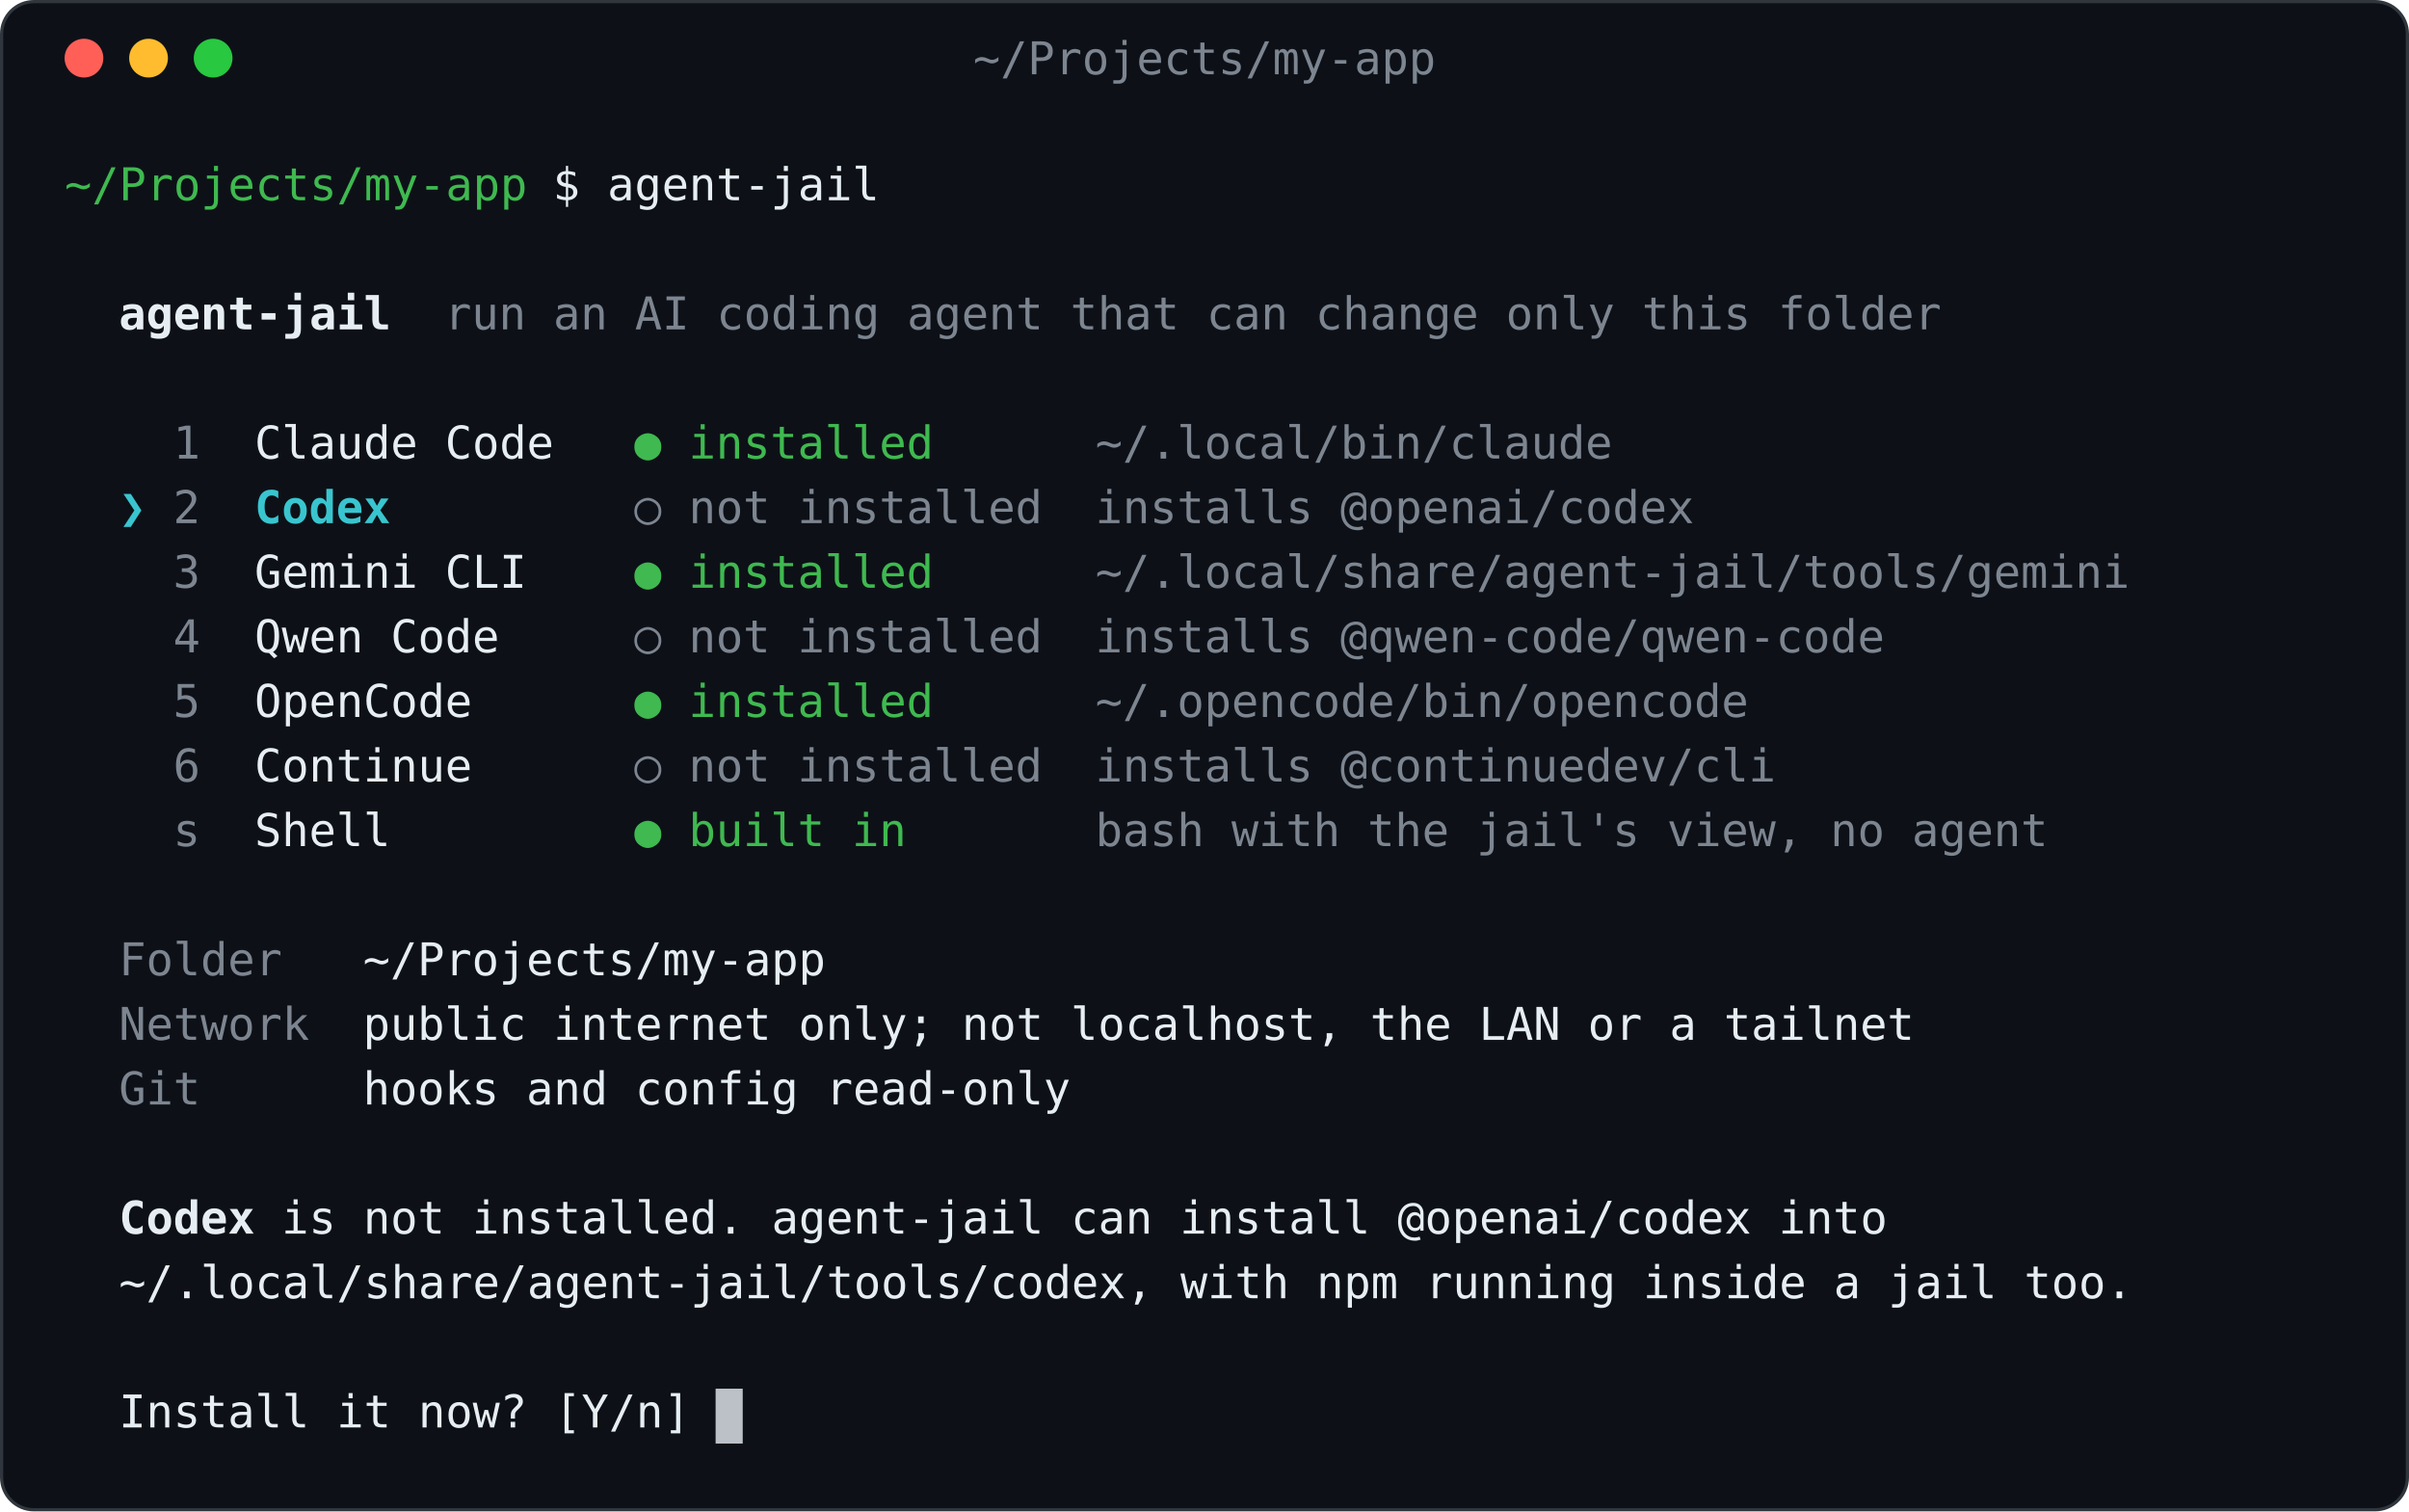
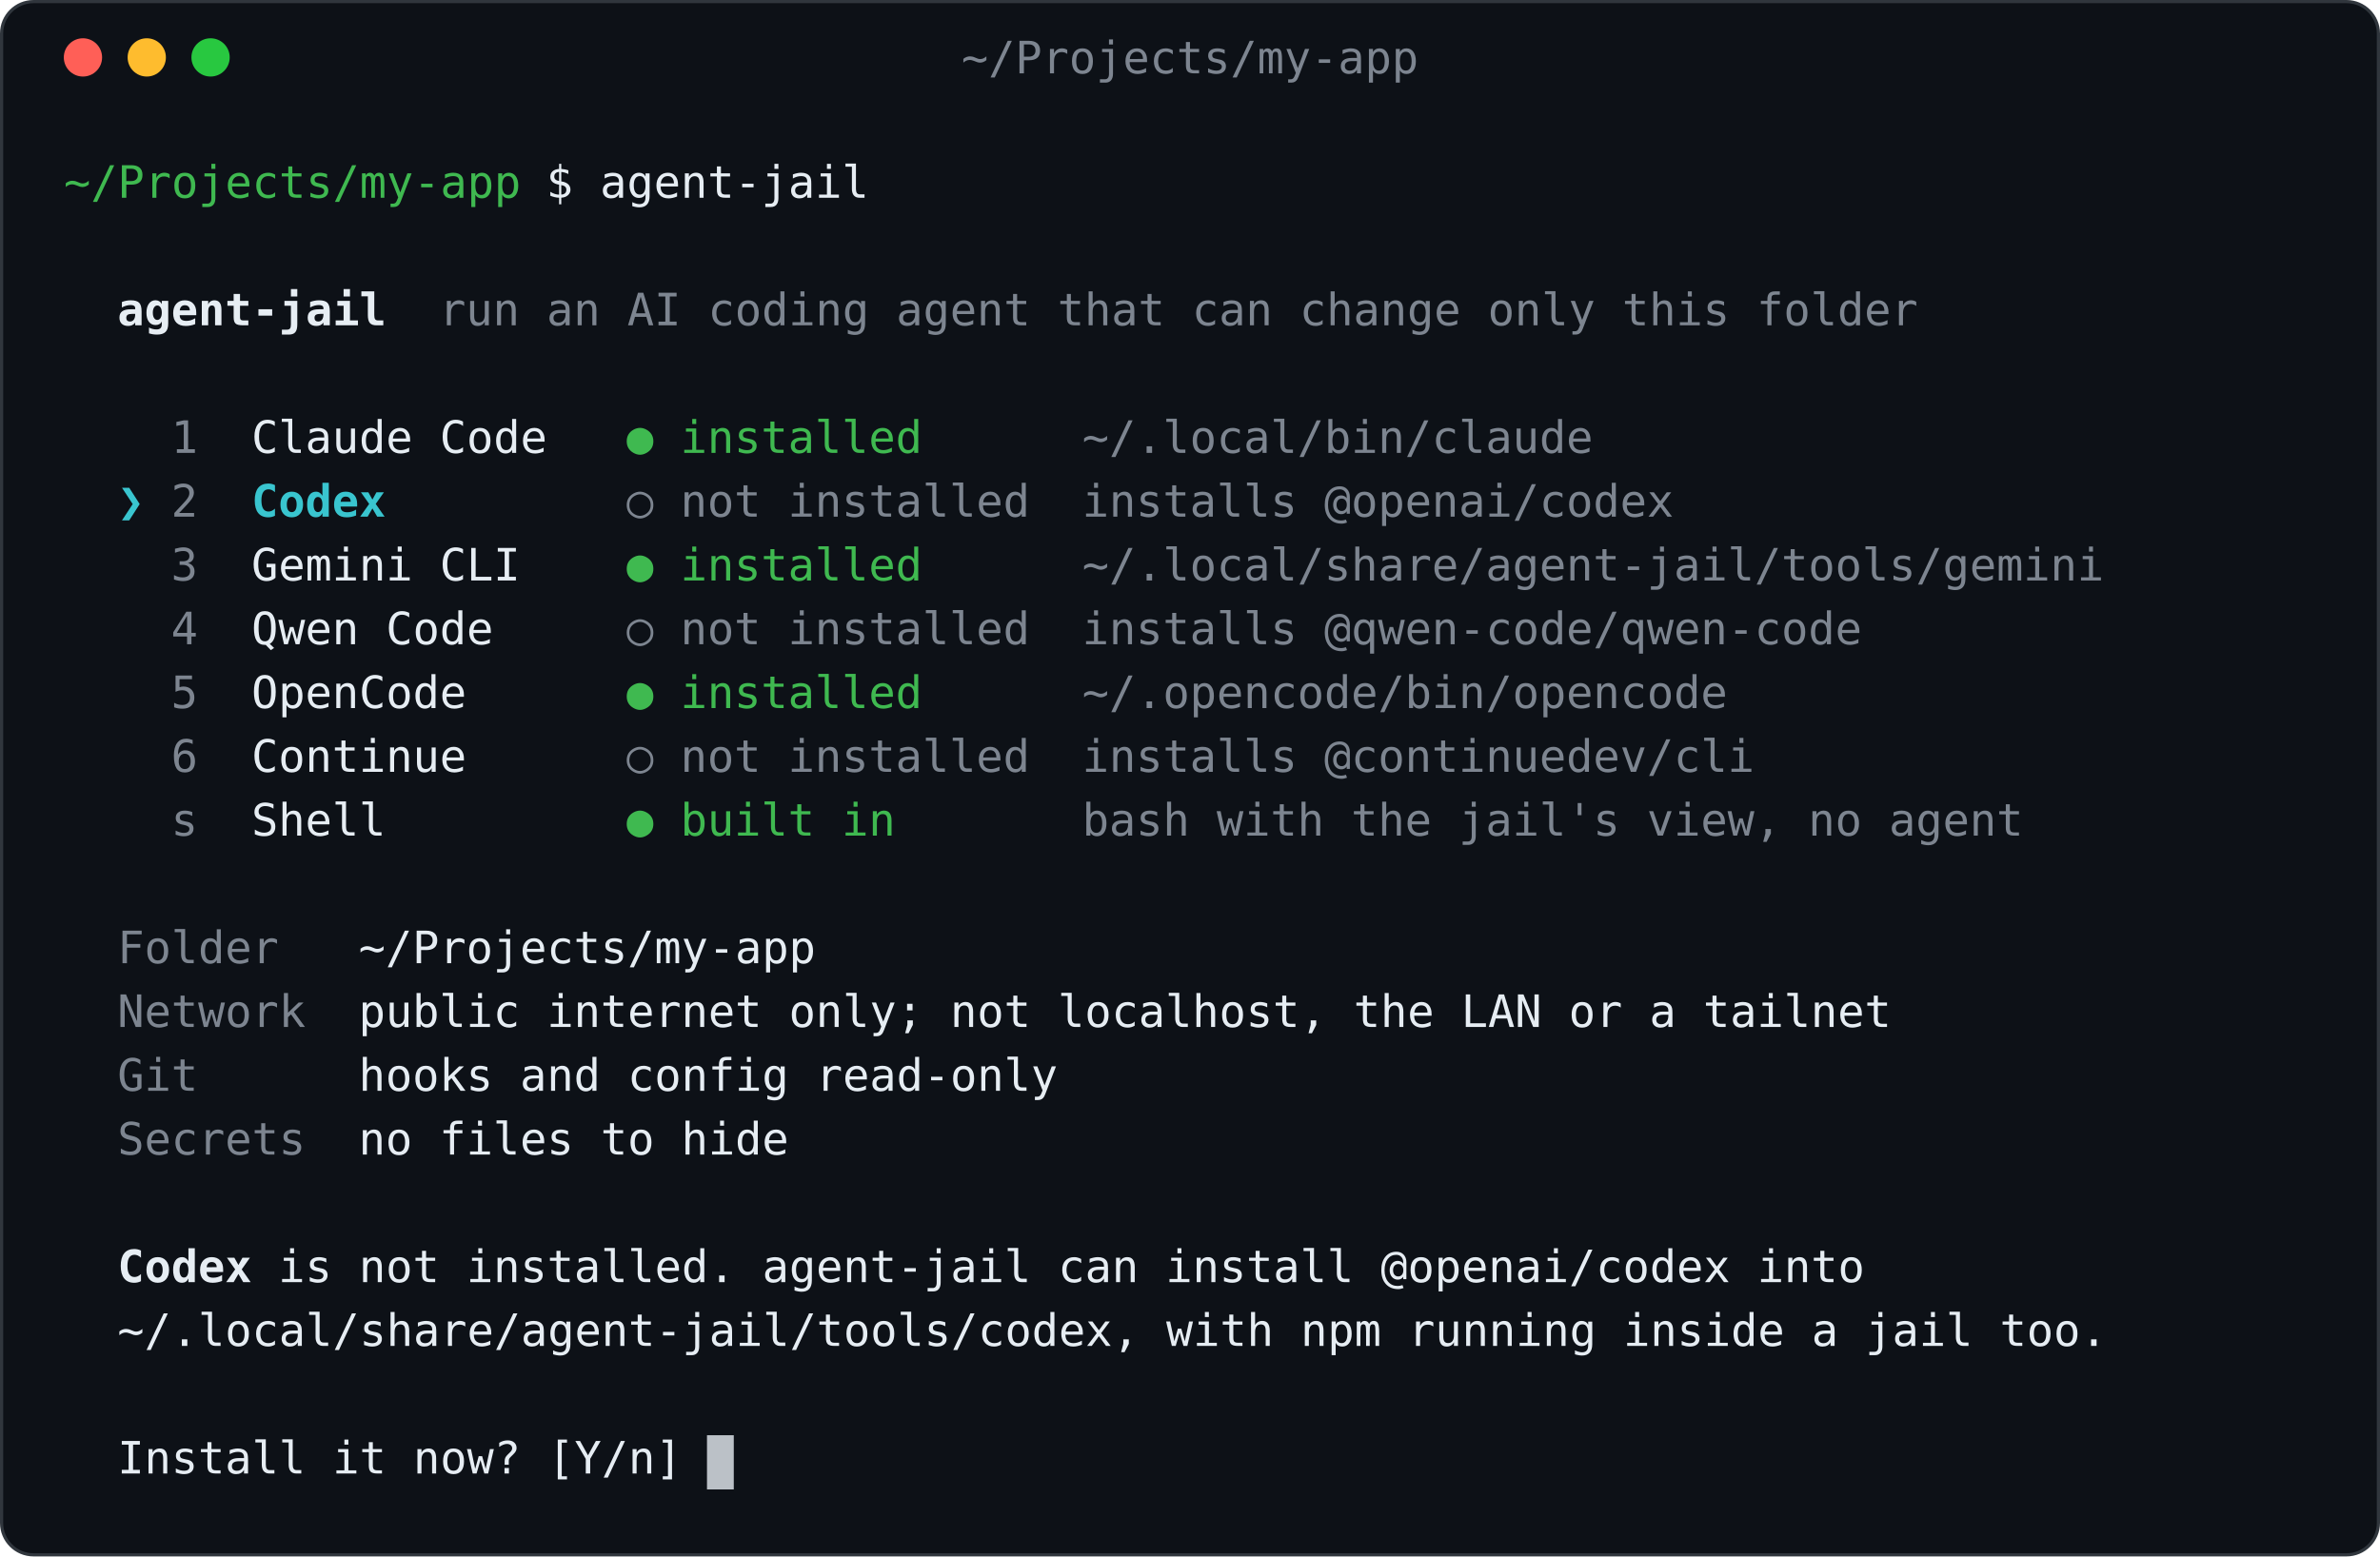
- <svg xmlns="http://www.w3.org/2000/svg" xml:space="preserve" width="746" height="468" viewBox="0 0 746 468" role="img" aria-label="The agent-jail picker: six coding agents, whether each is installed, and an offer to install Codex inside the jail">
+ <svg xmlns="http://www.w3.org/2000/svg" xml:space="preserve" width="746" height="488" viewBox="0 0 746 488" role="img" aria-label="The agent-jail picker: six coding agents, whether each is installed, and an offer to install Codex inside the jail">
  <style>text{font:14px ui-monospace, SFMono-Regular, "SF Mono", Menlo, Consolas, "DejaVu Sans Mono", "Liberation Mono", monospace;fill:#e6edf3;white-space:pre}.bold{font-weight:700}.cdim{fill:#7d8590}.c32{fill:#3fb950}.c36{fill:#39c5cf}</style>
-   <rect x="0.5" y="0.5" width="745" height="467" rx="10" fill="#0d1117" stroke="#30363d" />
+   <rect x="0.5" y="0.5" width="745" height="487" rx="10" fill="#0d1117" stroke="#30363d" />
  <circle cx="26" cy="18" r="6" fill="#ff5f57" />
  <circle cx="46" cy="18" r="6" fill="#febc2e" />
  <circle cx="66" cy="18" r="6" fill="#28c840" />
  <text x="373" y="23" text-anchor="middle" class="cdim">~/Projects/my-app</text>
  <text x="20.0" y="62" class="c32">~/Projects/my-app</text>
  <text x="171.2" y="62">$ agent-jail</text>
  <text x="36.8" y="102" class="bold">agent-jail</text>
  <text x="137.6" y="102" class="cdim">run an AI coding agent that can change only this folder</text>
  <text x="53.6" y="142" class="cdim">1</text>
  <text x="78.8" y="142">Claude Code</text>
  <text x="196.4" y="142" class="c32">● installed</text>
  <text x="339.2" y="142" class="cdim">~/.local/bin/claude</text>
  <text x="36.8" y="162" class="c36">❯</text>
  <text x="53.6" y="162" class="cdim">2</text>
  <text x="78.8" y="162" class="bold c36">Codex</text>
  <text x="196.4" y="162" class="cdim">○ not installed</text>
  <text x="339.2" y="162" class="cdim">installs @openai/codex</text>
  <text x="53.6" y="182" class="cdim">3</text>
  <text x="78.8" y="182">Gemini CLI</text>
  <text x="196.4" y="182" class="c32">● installed</text>
  <text x="339.2" y="182" class="cdim">~/.local/share/agent-jail/tools/gemini</text>
  <text x="53.6" y="202" class="cdim">4</text>
  <text x="78.8" y="202">Qwen Code</text>
  <text x="196.4" y="202" class="cdim">○ not installed</text>
  <text x="339.2" y="202" class="cdim">installs @qwen-code/qwen-code</text>
  <text x="53.6" y="222" class="cdim">5</text>
  <text x="78.8" y="222">OpenCode</text>
  <text x="196.4" y="222" class="c32">● installed</text>
  <text x="339.2" y="222" class="cdim">~/.opencode/bin/opencode</text>
  <text x="53.6" y="242" class="cdim">6</text>
  <text x="78.8" y="242">Continue</text>
  <text x="196.4" y="242" class="cdim">○ not installed</text>
  <text x="339.2" y="242" class="cdim">installs @continuedev/cli</text>
  <text x="53.6" y="262" class="cdim">s</text>
  <text x="78.8" y="262">Shell</text>
  <text x="196.4" y="262" class="c32">● built in</text>
  <text x="339.2" y="262" class="cdim">bash with the jail's view, no agent</text>
  <text x="36.8" y="302" class="cdim">Folder</text>
  <text x="112.4" y="302">~/Projects/my-app</text>
  <text x="36.8" y="322" class="cdim">Network</text>
  <text x="112.4" y="322">public internet only; not localhost, the LAN or a tailnet</text>
  <text x="36.8" y="342" class="cdim">Git</text>
  <text x="112.4" y="342">hooks and config read-only</text>
-   <text x="36.8" y="382" class="bold">Codex</text>
-   <text x="87.2" y="382">is not installed. agent-jail can install @openai/codex into</text>
-   <text x="36.8" y="402">~/.local/share/agent-jail/tools/codex, with npm running inside a jail too.</text>
-   <text x="36.8" y="442">Install it now? [Y/n]</text>
-   <rect x="221.6" y="430" width="8.4" height="17" fill="#e6edf3" opacity="0.8" />
+   <text x="36.8" y="362" class="cdim">Secrets</text>
+   <text x="112.4" y="362">no files to hide</text>
+   <text x="36.8" y="402" class="bold">Codex</text>
+   <text x="87.2" y="402">is not installed. agent-jail can install @openai/codex into</text>
+   <text x="36.8" y="422">~/.local/share/agent-jail/tools/codex, with npm running inside a jail too.</text>
+   <text x="36.8" y="462">Install it now? [Y/n]</text>
+   <rect x="221.6" y="450" width="8.4" height="17" fill="#e6edf3" opacity="0.8" />
</svg>
